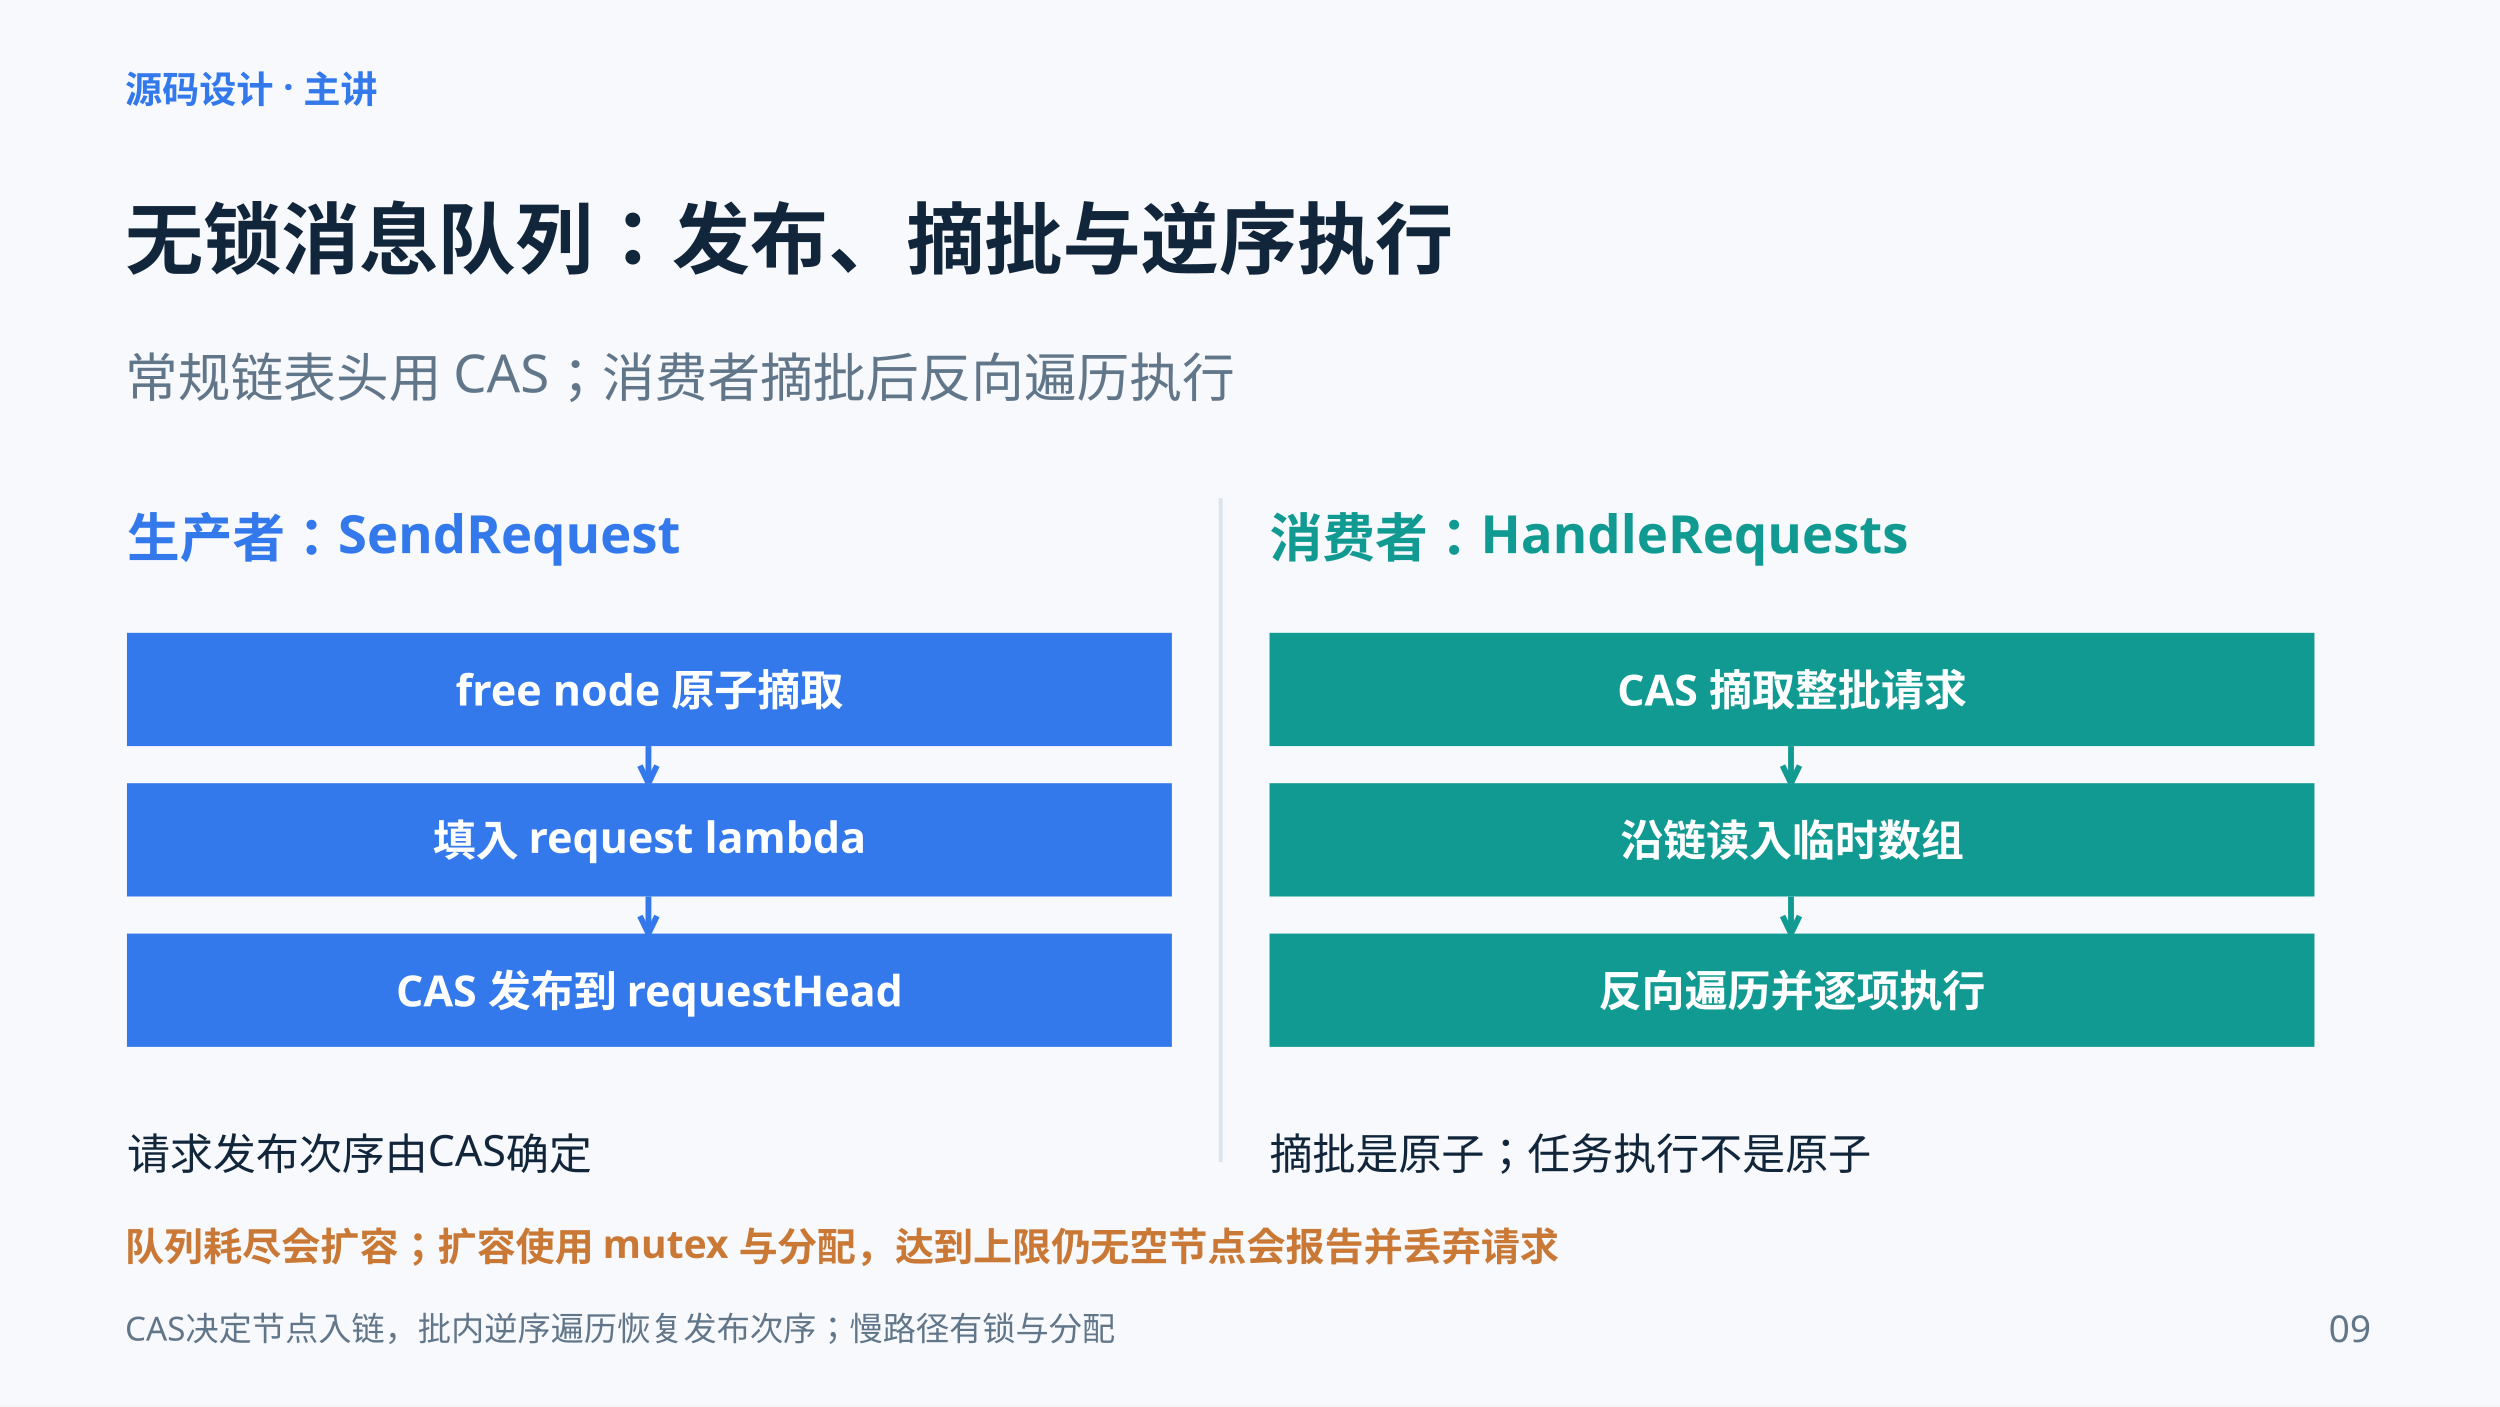
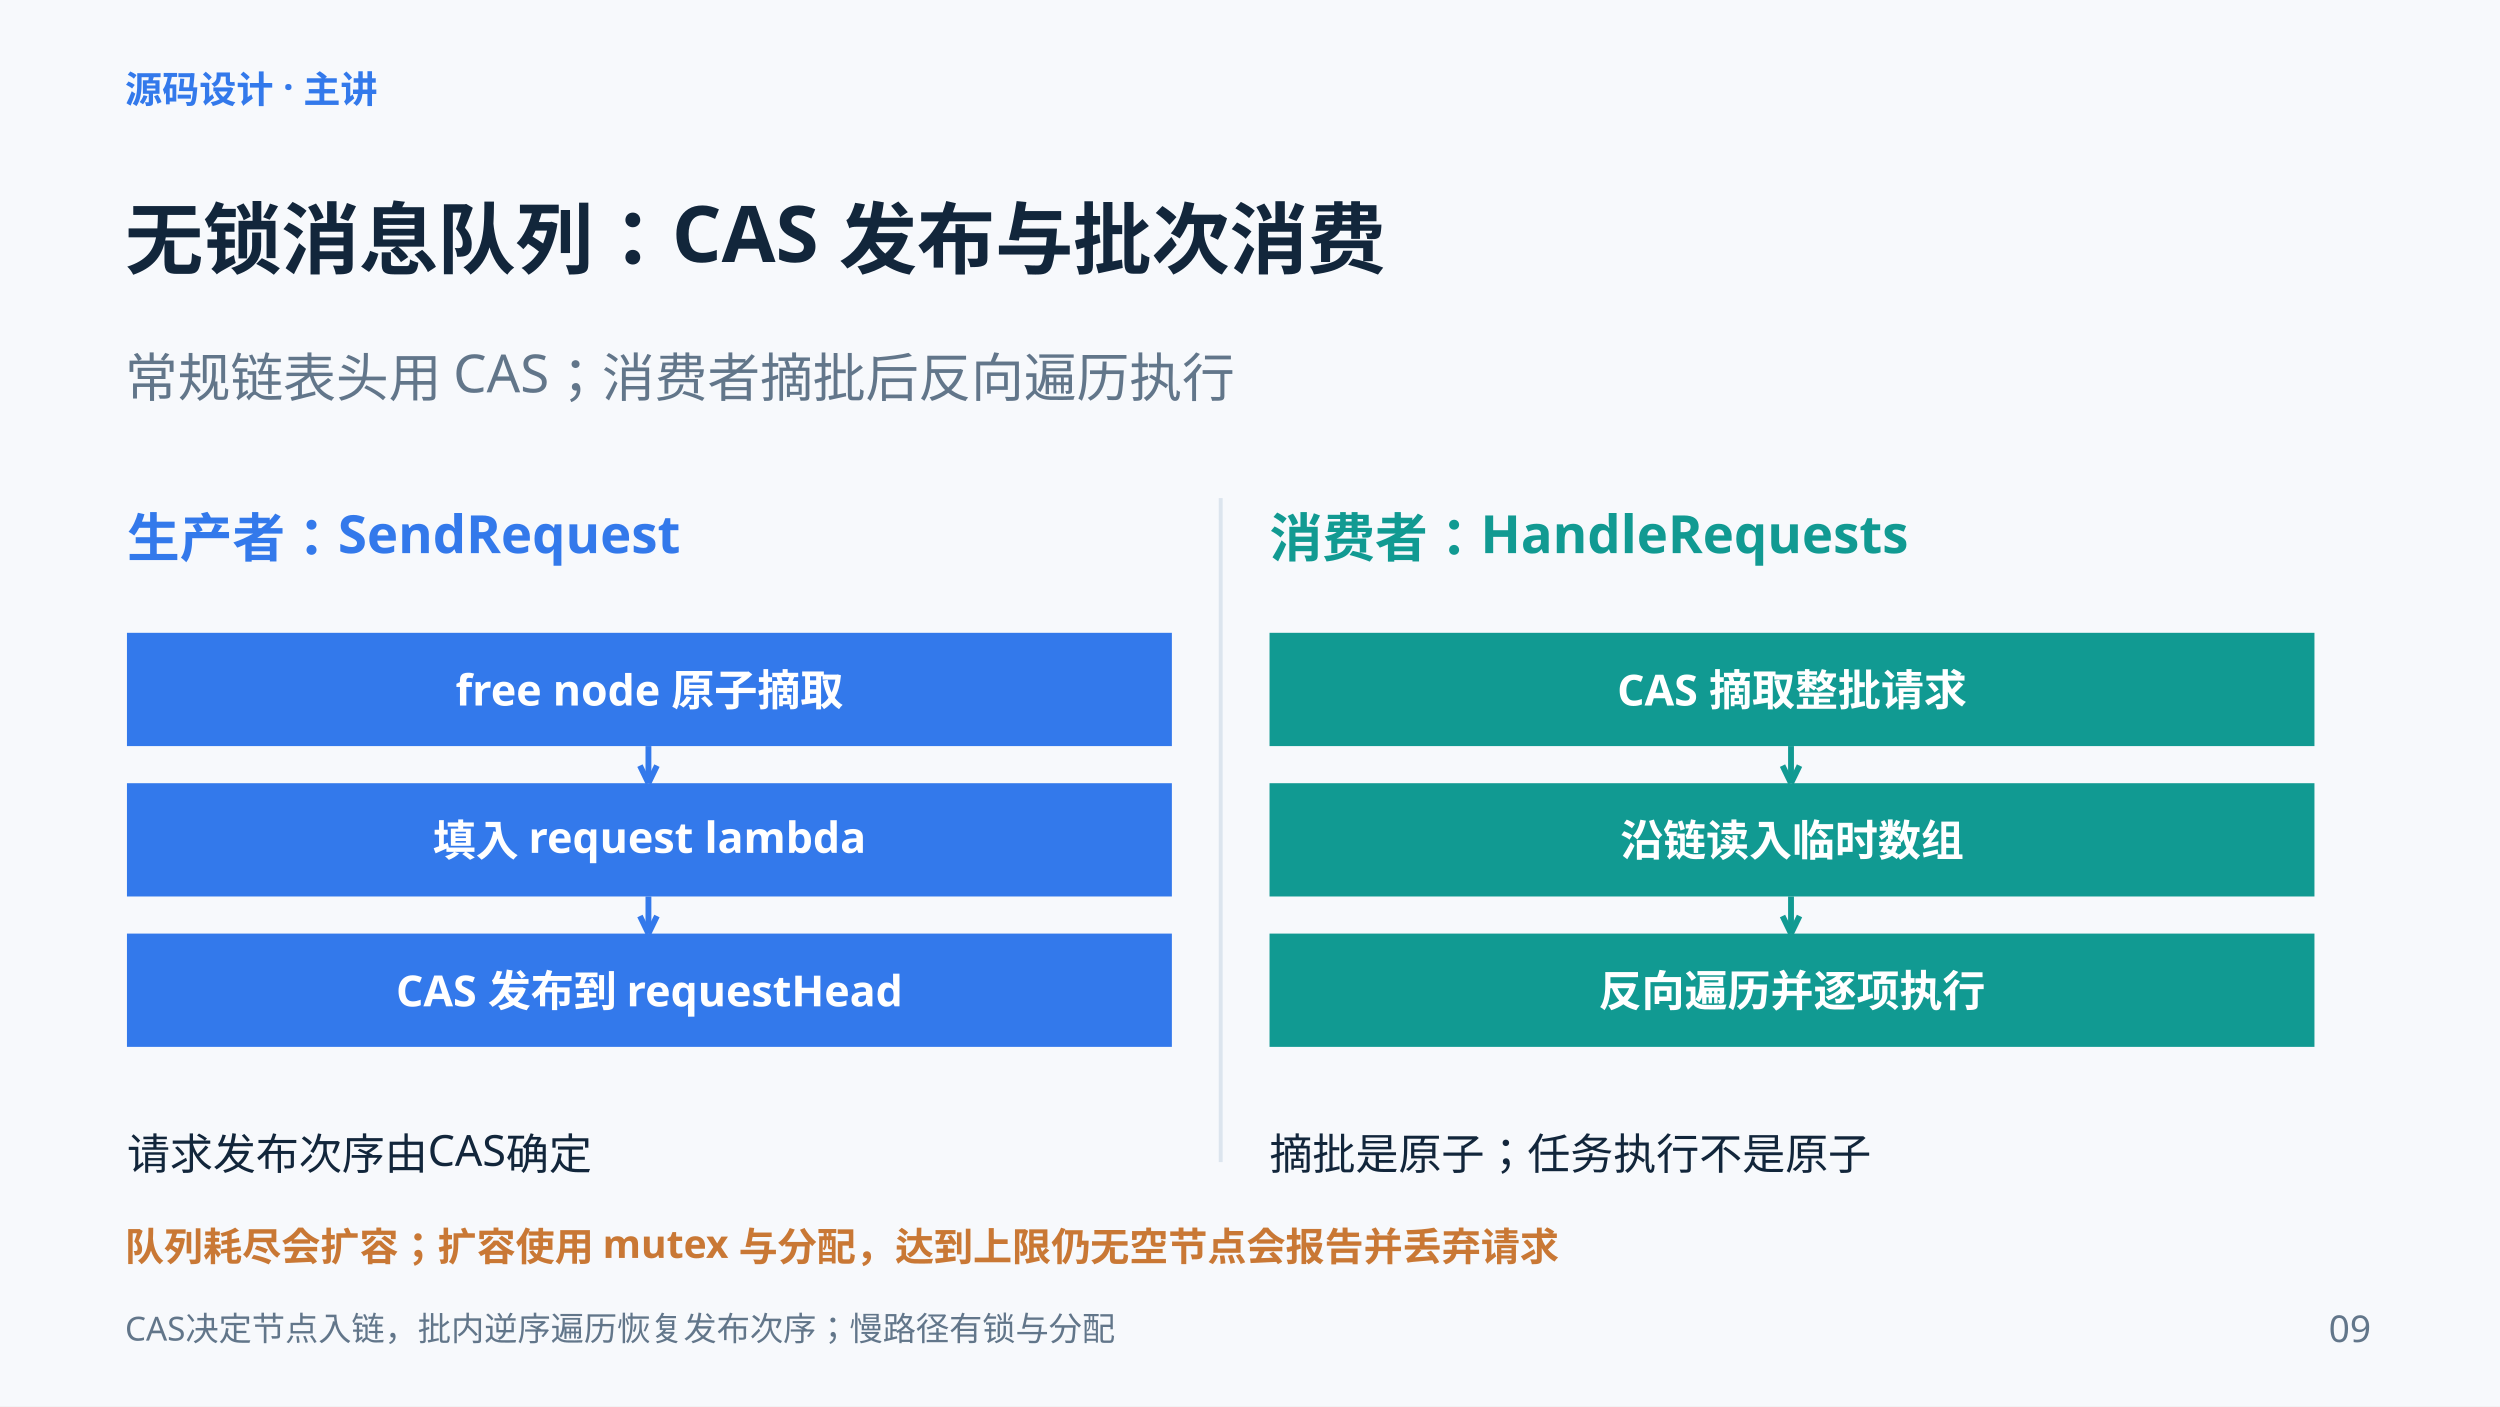
<svg xmlns="http://www.w3.org/2000/svg" width="1280" height="720" viewBox="0 0 1280 720">
  <rect width="1280" height="720" fill="#F7F9FC" />
  <rect x="64" y="30" width="1150" height="31" fill="none" stroke="none" stroke-width="0" />
  <text x="64" y="52.625" fill="#3379EB" font-family="Microsoft YaHei, sans-serif" font-size="19" font-weight="700" text-anchor="start">源码设计 · 主讲</text>
  <rect x="64" y="87" width="1150" height="70" fill="none" stroke="none" stroke-width="0" />
-   <text x="64" y="137" fill="#12263B" font-family="Microsoft YaHei, sans-serif" font-size="40" font-weight="700" text-anchor="start">无锁消息队列：发布、摘批与逆序执行</text>
+   <text x="64" y="137" fill="#12263B" font-family="Microsoft YaHei, sans-serif" font-size="40" font-weight="700" text-anchor="start">无锁消息队列：CAS 发布与批次消费</text>
  <rect x="64" y="169" width="1150" height="48" fill="none" stroke="none" stroke-width="0" />
  <text x="64" y="203.125" fill="#62768A" font-family="Microsoft YaHei, sans-serif" font-size="27" font-weight="400" text-anchor="start">常规链表头用 CAS；消费者摘批后反向遍历执行</text>
  <rect x="65" y="255" width="450" height="40" fill="none" stroke="none" stroke-width="0" />
  <text x="65" y="285.125" fill="#3379EB" font-family="Microsoft YaHei, sans-serif" font-size="27" font-weight="700" text-anchor="start">生产者：SendRequest</text>
  <rect x="650" y="255" width="540" height="40" fill="none" stroke="none" stroke-width="0" />
  <text x="650" y="285.125" fill="#119A92" font-family="Microsoft YaHei, sans-serif" font-size="27" font-weight="700" text-anchor="start">消费者：HandleRequests</text>
  <line x1="625" y1="255" x2="625" y2="595" stroke="#DCE5EE" stroke-width="2" />
  <rect x="65" y="324" width="535" height="58" fill="#3379EB" stroke="none" stroke-width="0" />
  <rect x="77" y="330" width="511" height="46" fill="none" stroke="none" stroke-width="0" />
  <text x="332.5" y="361.25" fill="#FFFFFF" font-family="Microsoft YaHei, sans-serif" font-size="22" font-weight="700" text-anchor="middle">free node 原子摘取</text>
  <line x1="332" y1="382" x2="332" y2="401" stroke="#3379EB" stroke-width="3" />
  <line x1="327.65" y1="391.996" x2="332" y2="401" stroke="#3379EB" stroke-width="3" />
  <line x1="336.35" y1="391.996" x2="332" y2="401" stroke="#3379EB" stroke-width="3" />
  <rect x="65" y="401" width="535" height="58" fill="#3379EB" stroke="none" stroke-width="0" />
  <rect x="77" y="407" width="511" height="46" fill="none" stroke="none" stroke-width="0" />
  <text x="332.5" y="438.25" fill="#FFFFFF" font-family="Microsoft YaHei, sans-serif" font-size="22" font-weight="700" text-anchor="middle">填入 request lambda</text>
  <line x1="332" y1="459" x2="332" y2="478" stroke="#3379EB" stroke-width="3" />
  <line x1="327.65" y1="468.996" x2="332" y2="478" stroke="#3379EB" stroke-width="3" />
  <line x1="336.35" y1="468.996" x2="332" y2="478" stroke="#3379EB" stroke-width="3" />
  <rect x="65" y="478" width="535" height="58" fill="#3379EB" stroke="none" stroke-width="0" />
  <rect x="77" y="484" width="511" height="46" fill="none" stroke="none" stroke-width="0" />
  <text x="332.5" y="515.25" fill="#FFFFFF" font-family="Microsoft YaHei, sans-serif" font-size="22" font-weight="700" text-anchor="middle">CAS 发布到 requestHead</text>
  <rect x="650" y="324" width="535" height="58" fill="#119A92" stroke="none" stroke-width="0" />
  <rect x="662" y="330" width="511" height="46" fill="none" stroke="none" stroke-width="0" />
  <text x="917.5" y="361.25" fill="#FFFFFF" font-family="Microsoft YaHei, sans-serif" font-size="22" font-weight="700" text-anchor="middle">CAS 摘取整批请求</text>
  <line x1="917" y1="382" x2="917" y2="401" stroke="#119A92" stroke-width="3" />
  <line x1="912.65" y1="391.996" x2="917" y2="401" stroke="#119A92" stroke-width="3" />
  <line x1="921.35" y1="391.996" x2="917" y2="401" stroke="#119A92" stroke-width="3" />
  <rect x="650" y="401" width="535" height="58" fill="#119A92" stroke="none" stroke-width="0" />
  <rect x="662" y="407" width="511" height="46" fill="none" stroke="none" stroke-width="0" />
  <text x="917.5" y="438.25" fill="#FFFFFF" font-family="Microsoft YaHei, sans-serif" font-size="22" font-weight="700" text-anchor="middle">沿链读入临时数组</text>
  <line x1="917" y1="459" x2="917" y2="478" stroke="#119A92" stroke-width="3" />
  <line x1="912.65" y1="468.996" x2="917" y2="478" stroke="#119A92" stroke-width="3" />
  <line x1="921.35" y1="468.996" x2="917" y2="478" stroke="#119A92" stroke-width="3" />
  <rect x="650" y="478" width="535" height="58" fill="#119A92" stroke="none" stroke-width="0" />
  <rect x="662" y="484" width="511" height="46" fill="none" stroke="none" stroke-width="0" />
  <text x="917.5" y="515.25" fill="#FFFFFF" font-family="Microsoft YaHei, sans-serif" font-size="22" font-weight="700" text-anchor="middle">反向遍历并逐项执行</text>
  <rect x="65" y="573" width="535" height="35" fill="none" stroke="none" stroke-width="0" />
  <text x="65" y="598.75" fill="#12263B" font-family="Microsoft YaHei, sans-serif" font-size="22" font-weight="400" text-anchor="start">请求发布次序由CAS确定</text>
  <rect x="650" y="573" width="540" height="35" fill="none" stroke="none" stroke-width="0" />
  <text x="650" y="598.75" fill="#12263B" font-family="Microsoft YaHei, sans-serif" font-size="22" font-weight="400" text-anchor="start">摘批是原子；任务执行不是原子</text>
  <rect x="64" y="621" width="1140" height="34" fill="none" stroke="none" stroke-width="0" />
  <text x="64" y="645.5" fill="#C97835" font-family="Microsoft YaHei, sans-serif" font-size="20" font-weight="700" text-anchor="start">队列耗尽会扩容；扩容使用 mutex 与分配，达到上限仍无空节点会报告并丢弃请求</text>
  <rect x="64" y="665" width="1070" height="30" fill="none" stroke="none" stroke-width="0" />
  <text x="64" y="686.375" fill="#62768A" font-family="Microsoft YaHei, sans-serif" font-size="17" font-weight="400" text-anchor="start">CAS决定节点入链，批内逆序遍历恢复发布次序；慢路径有锁与分配</text>
  <rect x="1157" y="665" width="57" height="30" fill="none" stroke="none" stroke-width="0" />
  <text x="1214" y="687.125" fill="#62768A" font-family="Microsoft YaHei, sans-serif" font-size="19" font-weight="400" text-anchor="end">09</text>
</svg>
